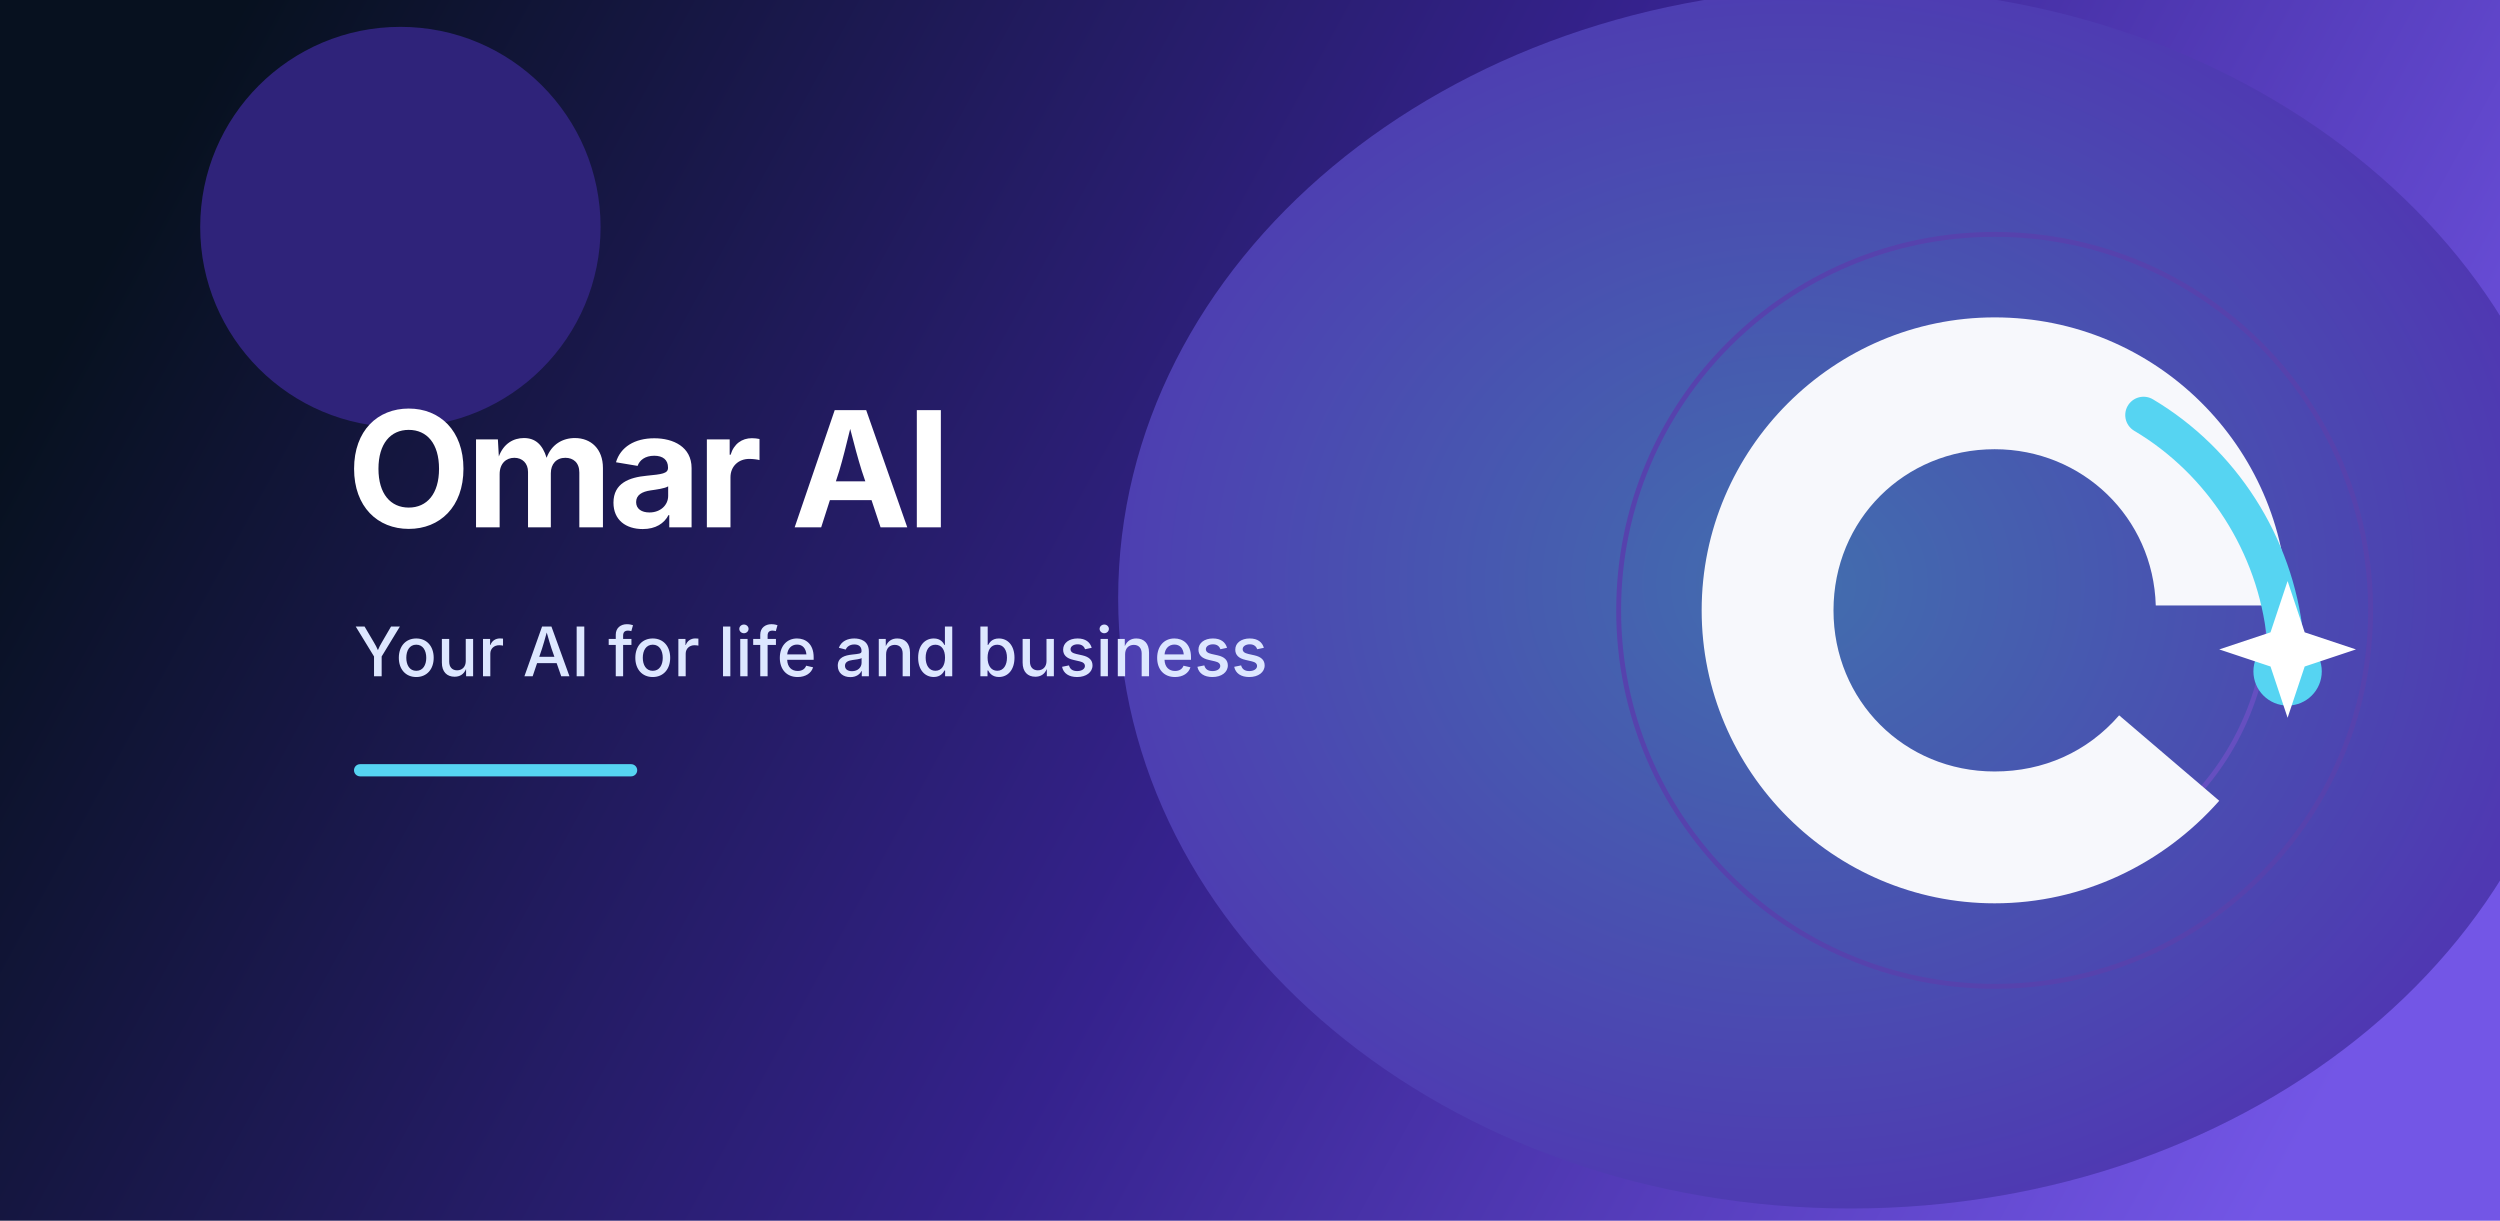
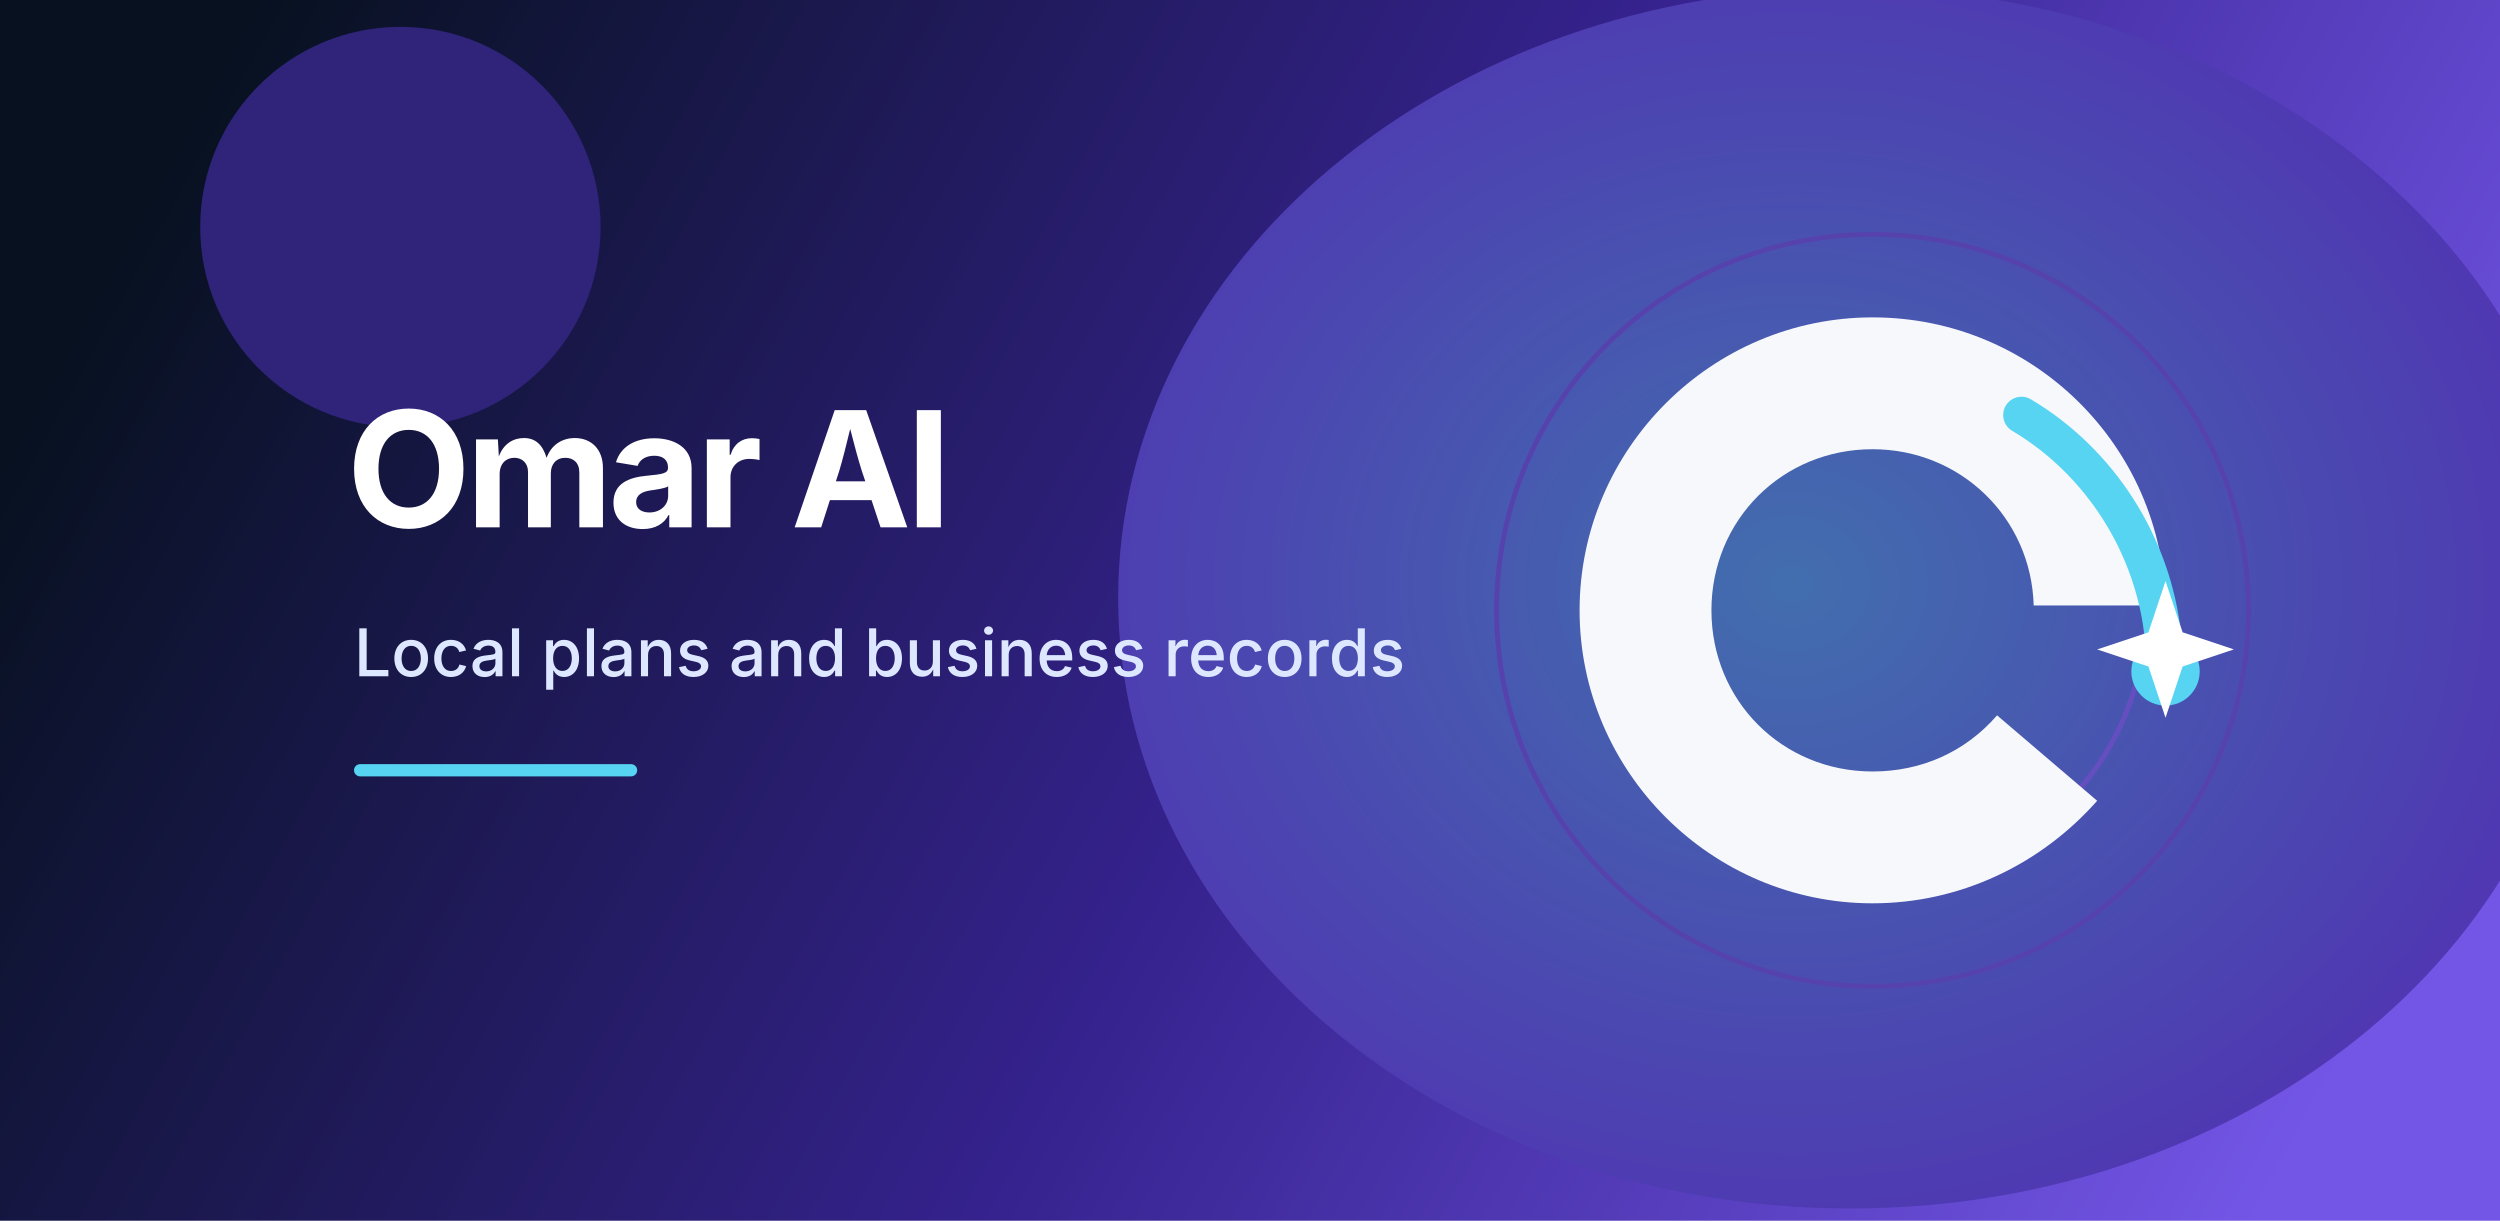
<svg xmlns="http://www.w3.org/2000/svg" width="1024" height="500" viewBox="0 0 1024 500" role="img" aria-labelledby="title desc">
  <defs>
    <linearGradient id="bg" x1="87" y1="24" x2="933" y2="486" gradientUnits="userSpaceOnUse">
      <stop stop-color="#07111F" />
      <stop offset="0.52" stop-color="#35228D" />
      <stop offset="1" stop-color="#7356E6" />
    </linearGradient>
    <radialGradient id="glow" cx="0" cy="0" r="1" gradientTransform="translate(734 239) rotate(180) scale(316 272)" gradientUnits="userSpaceOnUse">
      <stop stop-color="#426EAE" />
      <stop offset="1" stop-color="#4F38B2" />
    </radialGradient>
  </defs>
  <rect width="1024" height="500" fill="url(#bg)" />
  <ellipse cx="758" cy="245" rx="300" ry="250" fill="url(#glow)" />
-   <circle cx="817" cy="250" r="154" fill="none" stroke="#5642AD" stroke-width="2" />
-   <circle cx="817" cy="250" r="112" fill="none" stroke="#654FC0" stroke-width="2" />
-   <path d="M817 130c-66 0-120 54-120 120s54 120 120 120c36 0 69-16 92-42l-41-35c-13 15-31 23-51 23-37 0-66-29-66-66s29-66 66-66c36 0 65 28 66 64h54c-1-65-54-118-120-118Z" fill="#F7F8FC" />
-   <path d="M878 170c32 19 54 53 58 91" fill="none" stroke="#56D4F2" stroke-linecap="round" stroke-width="15" />
-   <circle cx="937" cy="275" r="14" fill="#56D4F2" />
-   <path d="m937 238 7 21 21 7-21 7-7 21-7-21-21-7 21-7Z" fill="#FFFFFF" />
+   <g transform="translate(-50 0)">
+     <circle cx="817" cy="250" r="154" fill="none" stroke="#5642AD" stroke-width="2" />
+     <circle cx="817" cy="250" r="112" fill="none" stroke="#654FC0" stroke-width="2" />
+     <path d="M817 130c-66 0-120 54-120 120s54 120 120 120c36 0 69-16 92-42l-41-35c-13 15-31 23-51 23-37 0-66-29-66-66s29-66 66-66c36 0 65 28 66 64h54c-1-65-54-118-120-118Z" fill="#F7F8FC" />
+     <path d="M878 170c32 19 54 53 58 91" fill="none" stroke="#56D4F2" stroke-linecap="round" stroke-width="15" />
+     <circle cx="937" cy="275" r="14" fill="#56D4F2" />
+     <path d="m937 238 7 21 21 7-21 7-7 21-7-21-21-7 21-7Z" fill="#FFFFFF" />
+   </g>
  <circle cx="164" cy="93" r="82" fill="#2F237A" />
  <text x="142" y="216" fill="#FFFFFF" font-family="Inter, Arial, sans-serif" font-size="66" font-weight="750" letter-spacing="-2">Omar AI</text>
-   <text x="145" y="277" fill="#DDE7FF" font-family="Inter, Arial, sans-serif" font-size="28" font-weight="500">Your AI for life and business</text>
+   <text x="145" y="277" fill="#DDE7FF" font-family="Inter, Arial, sans-serif" font-size="27" font-weight="500">Local plans and business records</text>
  <rect x="145" y="313" width="116" height="5" rx="2.5" fill="#56D4F2" />
</svg>
